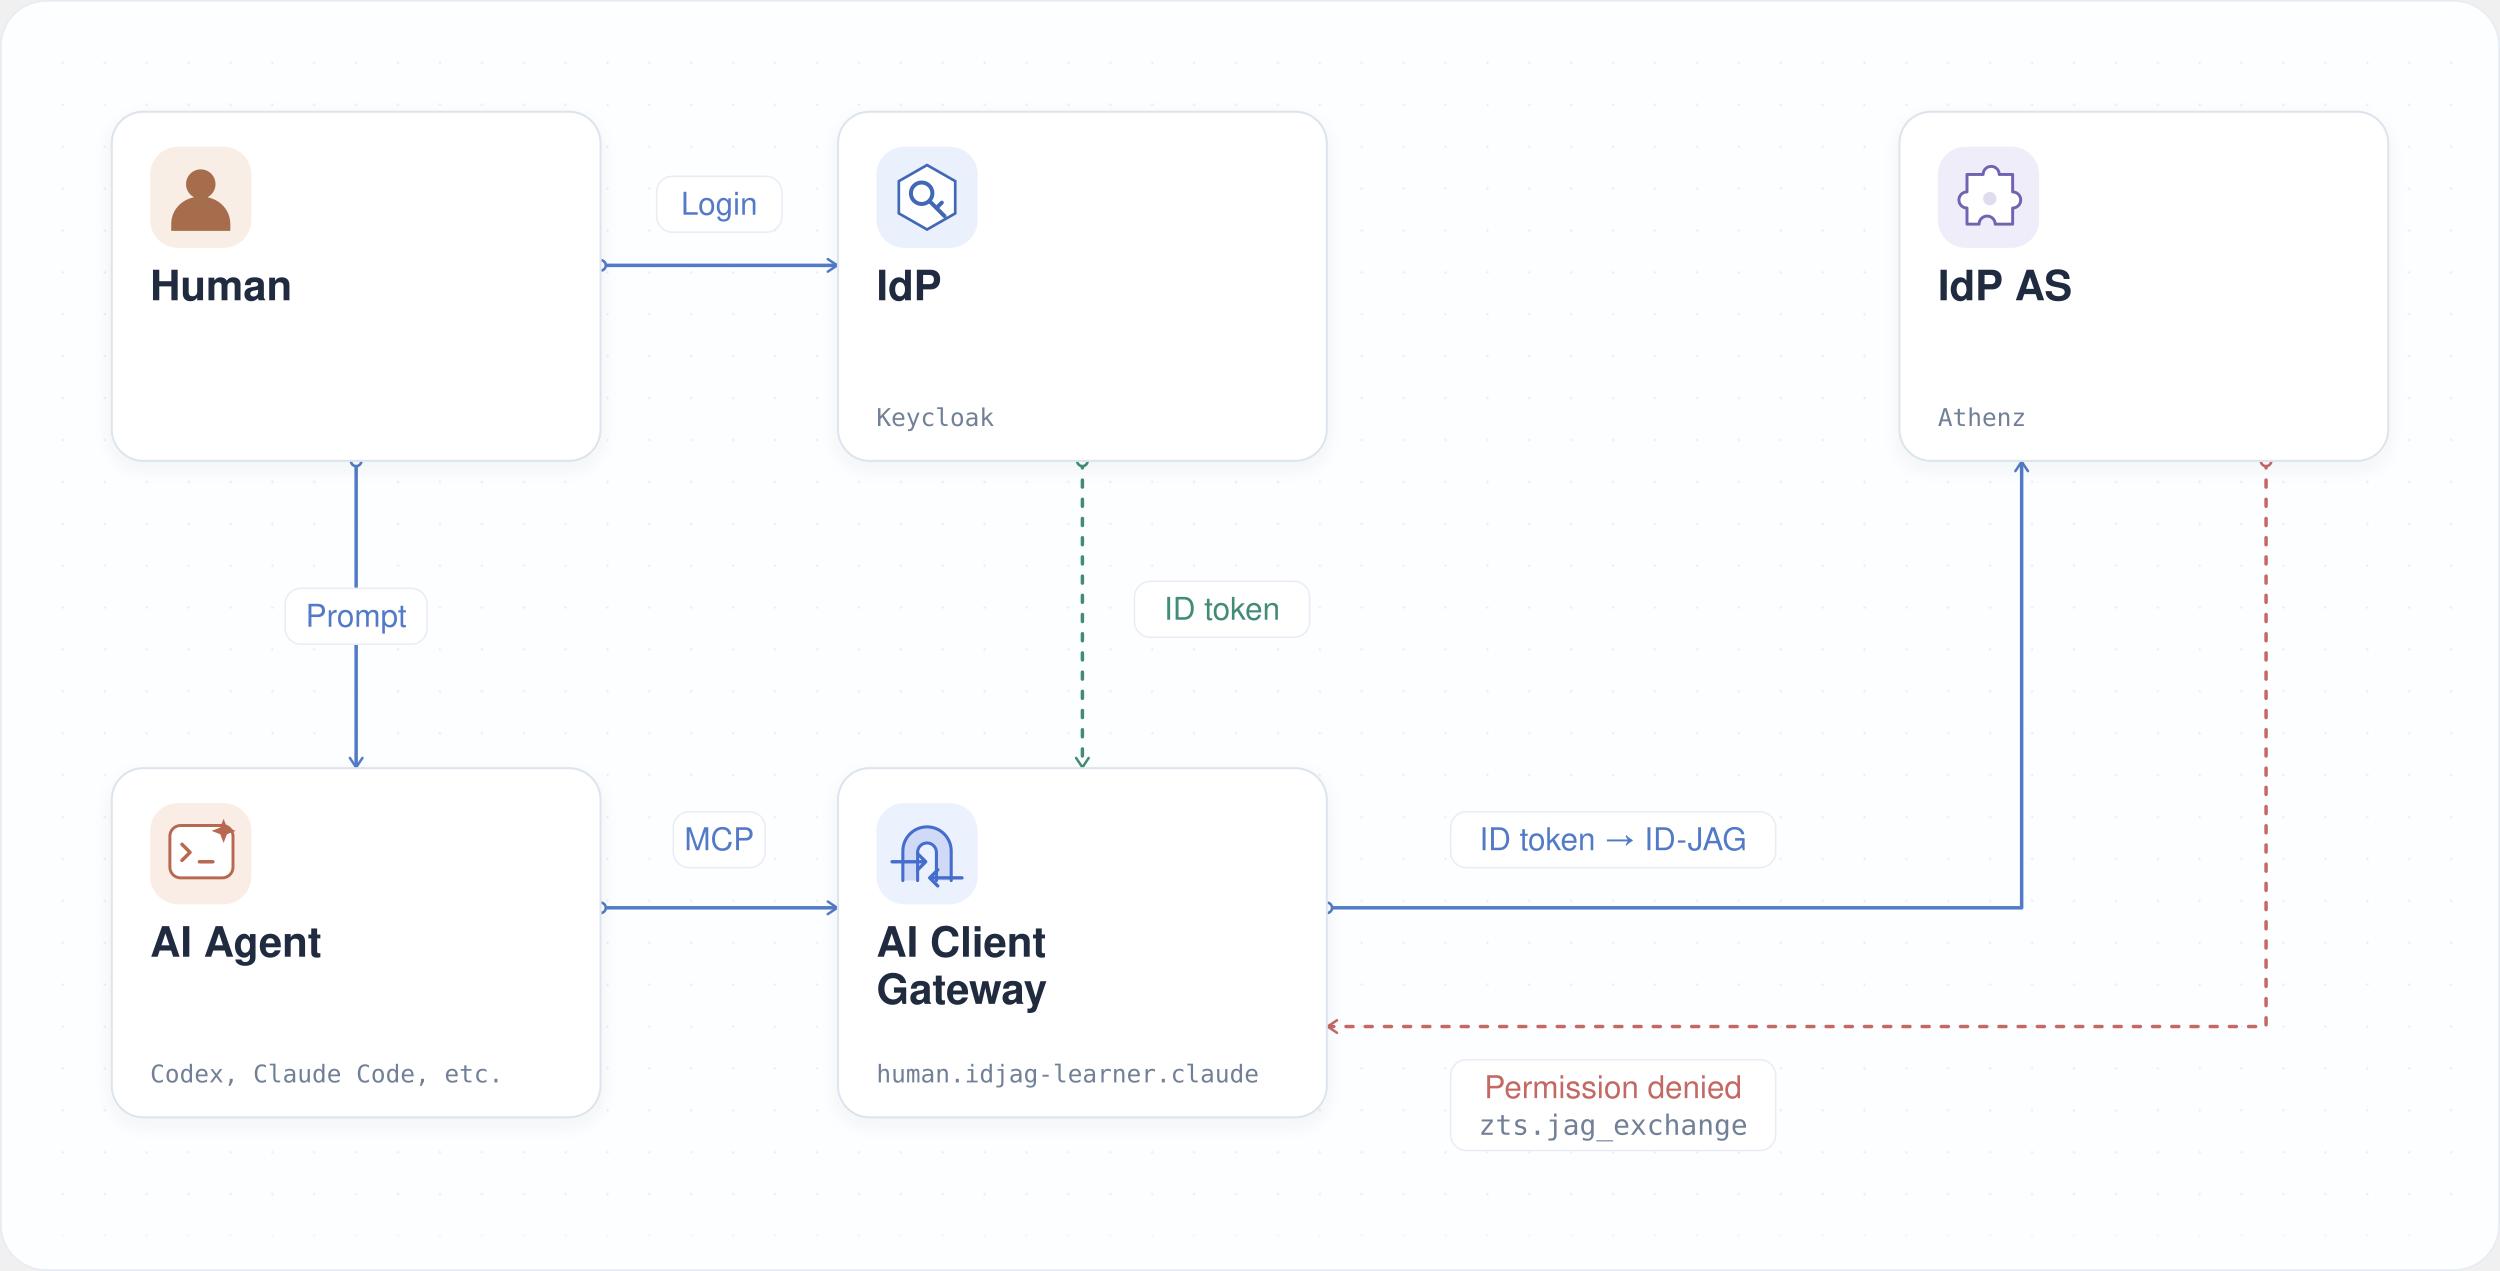
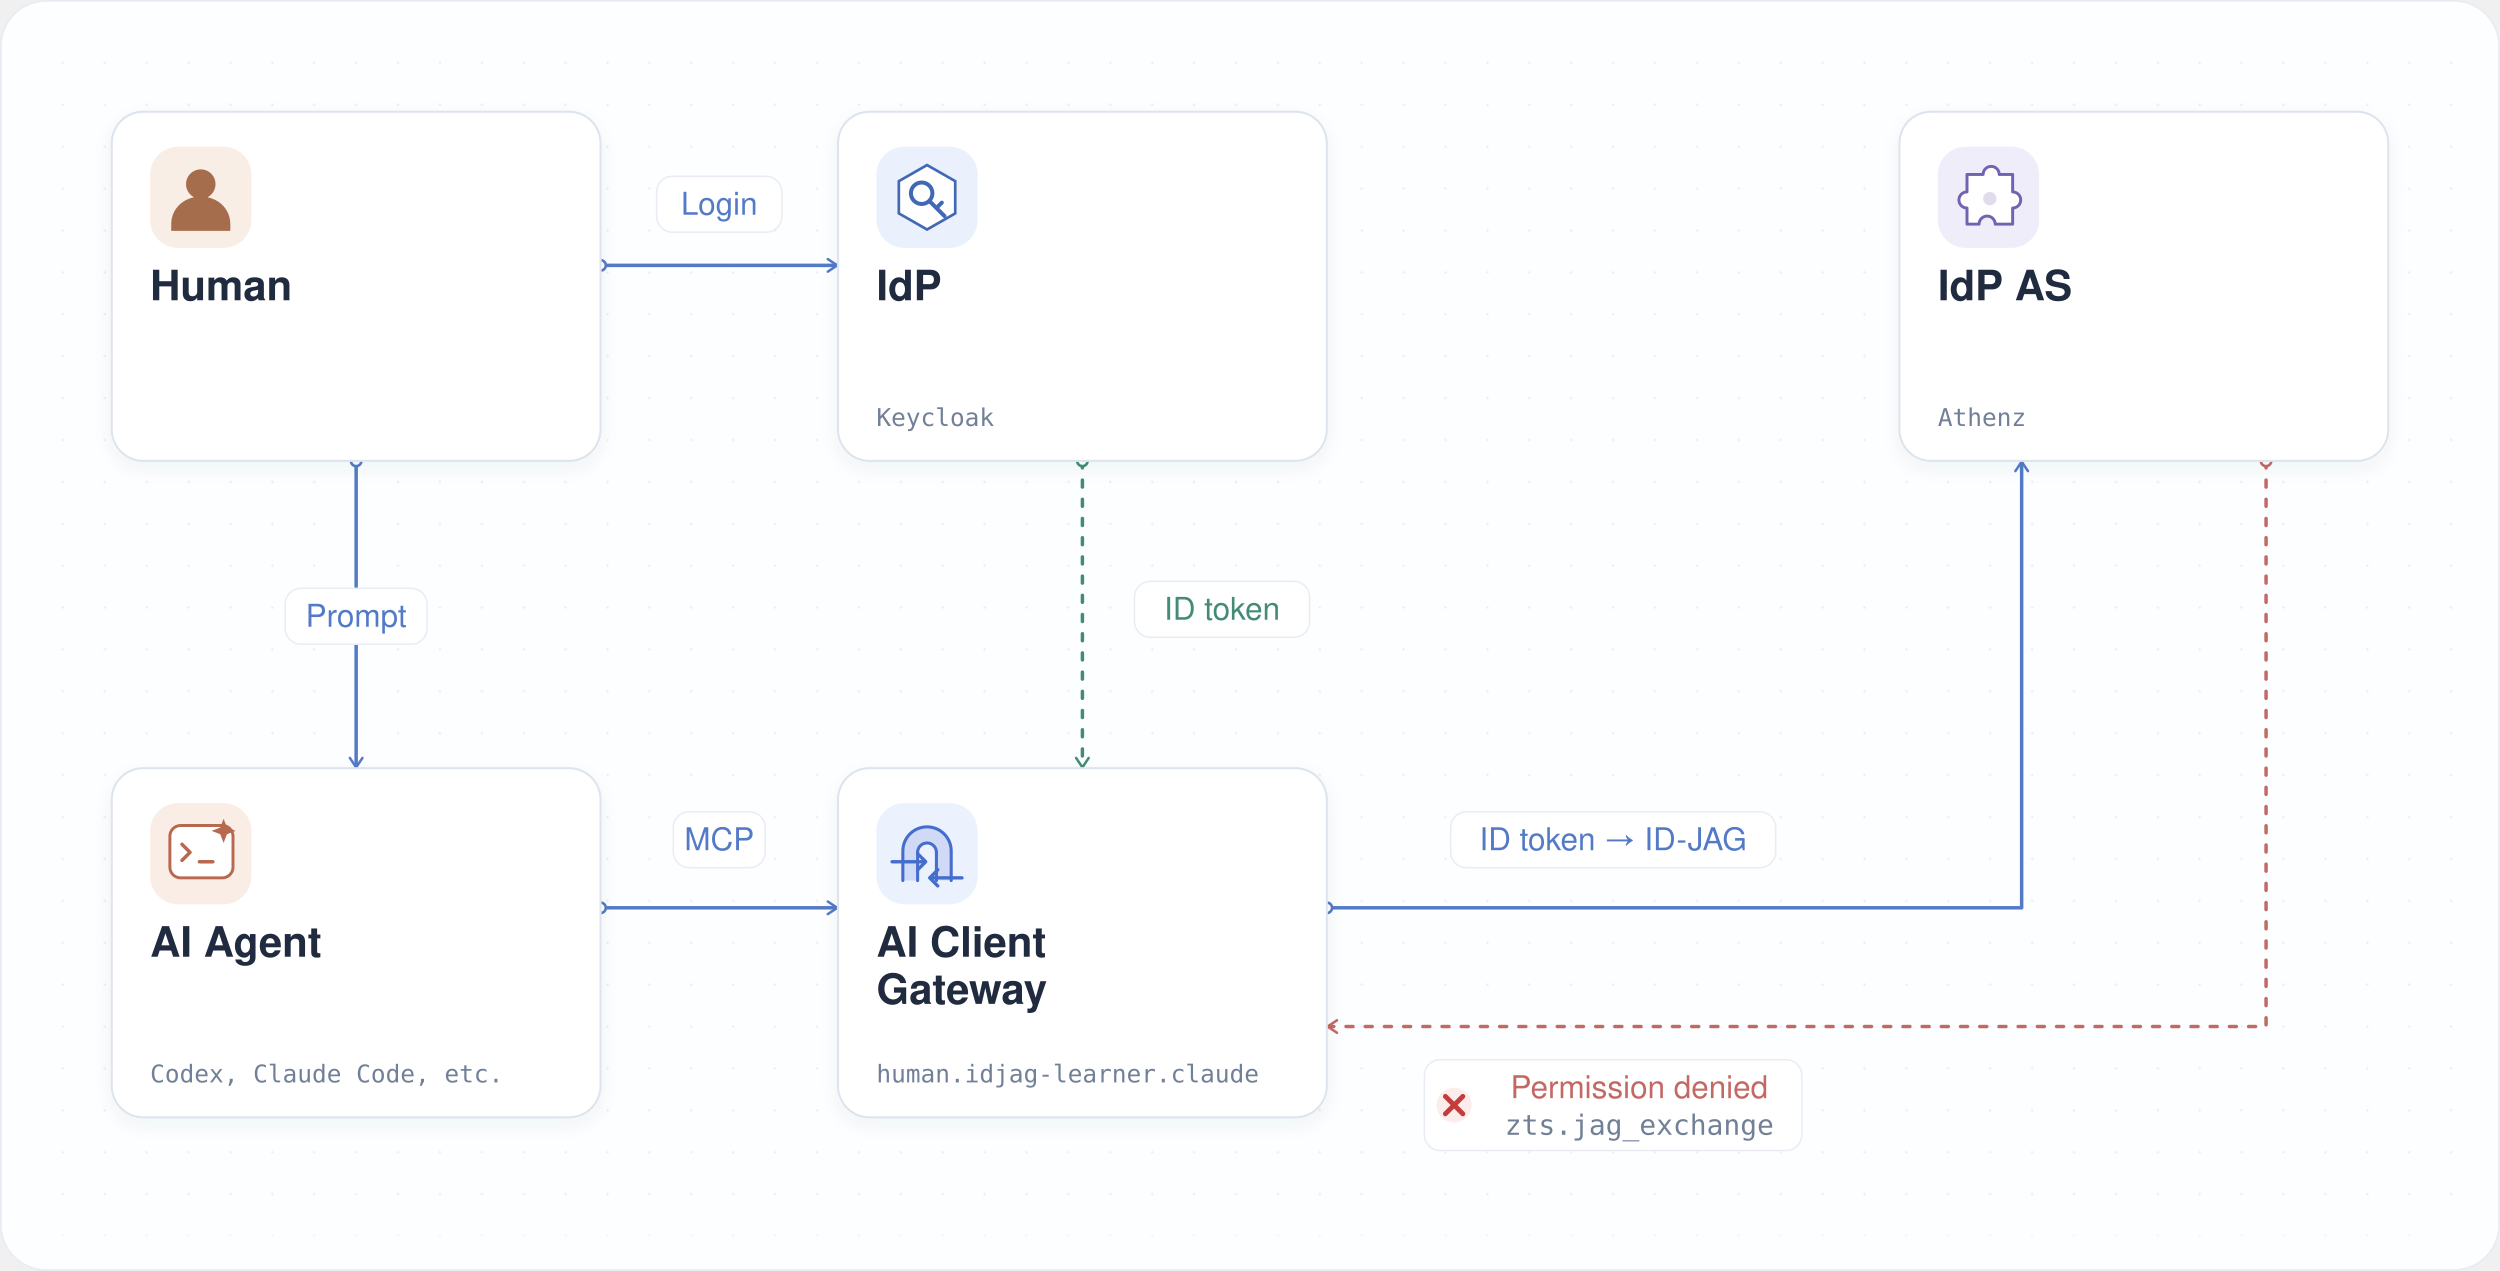
<svg xmlns="http://www.w3.org/2000/svg" width="1432" height="728" viewBox="0 0 1432 728" role="img" aria-labelledby="title desc">
  <defs>
    <marker id="arrow-blue" viewBox="0 0 10 10" refX="8.5" refY="5" markerWidth="9" markerHeight="9" markerUnits="userSpaceOnUse" orient="auto">
      <path d="m2 1 6 4-6 4" fill="none" stroke="#537AC7" stroke-width="1.6" stroke-linecap="round" stroke-linejoin="round" />
    </marker>
    <marker id="arrow-green" viewBox="0 0 10 10" refX="8.5" refY="5" markerWidth="9" markerHeight="9" markerUnits="userSpaceOnUse" orient="auto">
      <path d="m2 1 6 4-6 4" fill="none" stroke="#428B76" stroke-width="1.6" stroke-linecap="round" stroke-linejoin="round" />
    </marker>
    <marker id="arrow-red" viewBox="0 0 10 10" refX="8.5" refY="5" markerWidth="9" markerHeight="9" markerUnits="userSpaceOnUse" orient="auto">
      <path d="m2 1 6 4-6 4" fill="none" stroke="#C46864" stroke-width="1.6" stroke-linecap="round" stroke-linejoin="round" />
    </marker>
    <marker id="arrow-gray" viewBox="0 0 10 10" refX="8.5" refY="5" markerWidth="9" markerHeight="9" markerUnits="userSpaceOnUse" orient="auto">
      <path d="m2 1 6 4-6 4" fill="none" stroke="#8B96AA" stroke-width="1.6" stroke-linecap="round" stroke-linejoin="round" />
    </marker>
    <marker id="arrow-purple" viewBox="0 0 10 10" refX="8.5" refY="5" markerWidth="9" markerHeight="9" markerUnits="userSpaceOnUse" orient="auto">
      <path d="m2 1 6 4-6 4" fill="none" stroke="#8770B1" stroke-width="1.6" stroke-linecap="round" stroke-linejoin="round" />
    </marker>
    <g id="access-token-key" transform="rotate(42 22 22)">
      <path d="M19 15h6v12h5v5h-5v8h-6Z" fill="currentColor" />
      <circle cx="22" cy="10" r="9" fill="currentColor" />
      <circle cx="22" cy="9" r="3.2" fill="white" />
      <path d="M16 8a6 6 0 0 1 9-3M20.5 20v15" fill="none" stroke="white" stroke-opacity=".48" stroke-width="1.4" stroke-linecap="round" />
    </g>
    <filter id="card-shadow" x="-12%" y="-18%" width="124%" height="148%">
      <feDropShadow dx="0" dy="4" stdDeviation="5" flood-color="#253B68" flood-opacity=".055" />
    </filter>
    <pattern id="grid" width="24" height="24" patternUnits="userSpaceOnUse">
      <circle cx="12" cy="12" r=".7" fill="#C9D2E2" opacity=".38" />
    </pattern>
  </defs>
  <rect x=".5" y=".5" width="1431" height="727" rx="26" fill="#FDFEFF" stroke="#E7ECF4" />
  <rect x="20" y="20" width="1392" height="688" rx="18" fill="url(#grid)" />
  <g font-family="Avenir Next, Avenir, Segoe UI, Helvetica, Arial, sans-serif">
    <path d="M344 152 L480 152" fill="none" stroke="#537AC7" stroke-width="2" stroke-linecap="round" stroke-linejoin="round" marker-end="url(#arrow-blue)" />
    <circle cx="344" cy="152" r="3" fill="white" stroke="#537AC7" stroke-width="1.5" />
    <path d="M204 264 L204 440" fill="none" stroke="#537AC7" stroke-width="2" stroke-linecap="round" stroke-linejoin="round" marker-end="url(#arrow-blue)" />
    <circle cx="204" cy="264" r="3" fill="white" stroke="#537AC7" stroke-width="1.5" />
    <path d="M620 264 L620 440" fill="none" stroke="#428B76" stroke-width="2" stroke-linecap="round" stroke-linejoin="round" stroke-dasharray="4 7" marker-end="url(#arrow-green)" />
    <circle cx="620" cy="264" r="3" fill="white" stroke="#428B76" stroke-width="1.5" />
    <path d="M344 520 L480 520" fill="none" stroke="#537AC7" stroke-width="2" stroke-linecap="round" stroke-linejoin="round" marker-end="url(#arrow-blue)" />
    <circle cx="344" cy="520" r="3" fill="white" stroke="#537AC7" stroke-width="1.5" />
    <path d="M760 520 L1158 520 L1158 264" fill="none" stroke="#537AC7" stroke-width="2" stroke-linecap="round" stroke-linejoin="round" marker-end="url(#arrow-blue)" />
    <circle cx="760" cy="520" r="3" fill="white" stroke="#537AC7" stroke-width="1.5" />
    <path d="M1298 264 L1298 588 L760 588" fill="none" stroke="#C46864" stroke-width="2" stroke-linecap="round" stroke-linejoin="round" stroke-dasharray="4 7" marker-end="url(#arrow-red)" />
    <circle cx="1298" cy="264" r="3" fill="white" stroke="#C46864" stroke-width="1.5" />
    <g data-component="human">
      <rect x="64" y="64" width="280" height="200" rx="18" fill="white" stroke="#DEE4ED" stroke-width="1.2" filter="url(#card-shadow)" />
      <rect x="86" y="84" width="58" height="58" rx="16" fill="#F8EEE6" />
      <g transform="translate(95 93) scale(0.7692308)" color="#A66D4C">
        <path d="M21 26a11 11 0 1 1 10 0c10 2 17 10 17 20v5H4v-5c0-10 7-18 17-20Z" fill="currentColor" />
      </g>
      <text x="86" y="172" fill="#202B40" font-size="24" font-weight="600" text-anchor="start">Human</text>
    </g>
    <g data-component="idp">
      <rect x="480" y="64" width="280" height="200" rx="18" fill="white" stroke="#DEE4ED" stroke-width="1.2" filter="url(#card-shadow)" />
      <rect x="502" y="84" width="58" height="58" rx="16" fill="#EBF1FC" />
      <g transform="translate(511 93) scale(0.7692308)" color="#4168B5">
        <path d="M26 2 47 14v24L26 50 5 38V14Z" fill="white" stroke="currentColor" stroke-width="2" />
        <circle cx="22" cy="23" r="8" fill="none" stroke="currentColor" stroke-width="3" />
        <path d="m28 29 11 11m-6-6 4-4" fill="none" stroke="currentColor" stroke-width="3" stroke-linecap="round" />
      </g>
      <text x="502" y="172" fill="#202B40" font-size="24" font-weight="600" text-anchor="start">IdP</text>
      <text x="502" y="244" fill="#718096" font-size="14" font-weight="500" text-anchor="start" font-family="Menlo, Consolas, monospace">Keycloak</text>
    </g>
    <g data-component="idp-as">
      <rect x="1088" y="64" width="280" height="200" rx="18" fill="white" stroke="#DEE4ED" stroke-width="1.2" filter="url(#card-shadow)" />
      <rect x="1110" y="84" width="58" height="58" rx="16" fill="#F0EDFA" />
      <g transform="translate(1119 93) scale(0.7692308)" color="#7361B2">
        <path d="M10 9h12a6 6 0 1 1 12 0h10v13a6 6 0 1 1 0 12v12H31a6 6 0 1 0-12 0h-9V34a6 6 0 1 1 0-12Z" fill="white" stroke="currentColor" stroke-width="2.2" stroke-linejoin="round" />
        <circle cx="27" cy="27" r="5" fill="currentColor" opacity=".22" />
      </g>
      <text x="1110" y="172" fill="#202B40" font-size="24" font-weight="600" text-anchor="start">IdP AS</text>
      <text x="1110" y="244" fill="#718096" font-size="14" font-weight="500" text-anchor="start" font-family="Menlo, Consolas, monospace">Athenz</text>
    </g>
    <g data-component="client">
      <rect x="64" y="440" width="280" height="200" rx="18" fill="white" stroke="#DEE4ED" stroke-width="1.2" filter="url(#card-shadow)" />
      <rect x="86" y="460" width="58" height="58" rx="16" fill="#FAEDE6" />
      <g transform="translate(95 469) scale(0.7692308)" color="#B96850">
        <rect x="3" y="5" width="47" height="39" rx="8" fill="white" stroke="currentColor" stroke-width="2.2" />
        <path d="m12 19 6 6-6 6m13 1h10" fill="none" stroke="currentColor" stroke-width="2.6" stroke-linecap="round" stroke-linejoin="round" />
        <path d="m43 0 2.5 6.5L52 9l-6.5 2.5L43 18l-2.5-6.5L34 9l6.5-2.5Z" fill="currentColor" />
      </g>
      <text x="86" y="548" fill="#202B40" font-size="24" font-weight="600" text-anchor="start">AI Agent</text>
      <text x="86" y="620" fill="#718096" font-size="14" font-weight="500" text-anchor="start" font-family="Menlo, Consolas, monospace">Codex, Claude Code, etc.</text>
    </g>
    <g data-component="gateway">
      <rect x="480" y="440" width="280" height="200" rx="18" fill="white" stroke="#DEE4ED" stroke-width="1.2" filter="url(#card-shadow)" />
      <rect x="502" y="460" width="58" height="58" rx="16" fill="#ECF1FE" />
      <g transform="translate(511 469) scale(0.7692308)" color="#456DCD">
        <path d="M8 46V24a18 18 0 0 1 36 0v22H33V25a7 7 0 0 0-14 0v21Z" fill="currentColor" opacity=".17" />
        <path d="M8 46V24a18 18 0 0 1 36 0v22M19 46V25a7 7 0 0 1 14 0v21" fill="none" stroke="currentColor" stroke-width="2.3" stroke-linecap="round" />
        <path d="M0 32h25m-6-6 6 6-6 6m33 6H28m6-6-6 6 6 6" fill="none" stroke="currentColor" stroke-width="2.5" stroke-linecap="round" stroke-linejoin="round" />
      </g>
      <text x="502" y="548" fill="#202B40" font-size="24" font-weight="600" text-anchor="start">AI Client</text>
      <text x="502" y="575" fill="#202B40" font-size="24" font-weight="600" text-anchor="start">Gateway</text>
      <text x="502" y="620" fill="#718096" font-size="14" font-weight="500" text-anchor="start" font-family="Menlo, Consolas, monospace">human.idjag-learner.claude</text>
    </g>
    <g>
      <rect x="376.15" y="101" width="71.7" height="32" rx="9" fill="#FFFFFF" stroke="#E9EDF3" stroke-width=".9" />
      <text x="412" y="123" fill="#537AC7" font-size="18" font-weight="500" text-anchor="middle">Login</text>
    </g>
    <g>
      <rect x="163.38" y="337" width="81.24" height="32" rx="9" fill="#FFFFFF" stroke="#E9EDF3" stroke-width=".9" />
      <text x="204" y="359" fill="#537AC7" font-size="18" font-weight="500" text-anchor="middle">Prompt</text>
    </g>
    <g>
      <rect x="649.84" y="333" width="100.32" height="32" rx="9" fill="#FFFFFF" stroke="#E9EDF3" stroke-width=".9" />
      <text x="700" y="355" fill="#428B76" font-size="18" font-weight="500" text-anchor="middle">ID token</text>
    </g>
    <g>
      <rect x="385.69" y="465" width="52.62" height="32" rx="9" fill="#FFFFFF" stroke="#E9EDF3" stroke-width=".9" />
      <text x="412" y="487" fill="#537AC7" font-size="18" font-weight="500" text-anchor="middle">MCP</text>
    </g>
    <g>
      <rect x="830.91" y="465" width="186.18" height="32" rx="9" fill="#FFFFFF" stroke="#E9EDF3" stroke-width=".9" />
      <text x="924" y="487" fill="#537AC7" font-size="18" font-weight="500" text-anchor="middle">ID token → ID-JAG</text>
    </g>
-     <g>
-       <rect x="830.91" y="607" width="186.18" height="52" rx="9" fill="#FFFFFF" stroke="#E9EDF3" stroke-width=".9" />
-       <text x="924" y="629" fill="#C46864" font-size="18" font-weight="500" text-anchor="middle">Permission denied</text>
-       <text x="924" y="650" fill="#718096" font-size="16" font-weight="500" text-anchor="middle" font-family="Menlo, Consolas, monospace">zts.jag_exchange</text>
+     <g data-status="error">
+       <rect x="815.91" y="607" width="216.18" height="52" rx="9" fill="#FFFFFF" stroke="#E9EDF3" stroke-width=".9" />
+       <g data-error-mark="true" aria-hidden="true" transform="translate(832.91 633)">
+         <circle r="10" fill="#FCEDEC" />
+         <path d="M-5 -5L5 5M5 -5L-5 5" fill="none" stroke="#C43D3D" stroke-width="2.8" stroke-linecap="round" />
+       </g>
+       <text x="939" y="629" fill="#C46864" font-size="18" font-weight="500" text-anchor="middle">Permission denied</text>
+       <text x="939" y="650" fill="#718096" font-size="16" font-weight="500" text-anchor="middle" font-family="Menlo, Consolas, monospace">zts.jag_exchange</text>
    </g>
  </g>
</svg>
